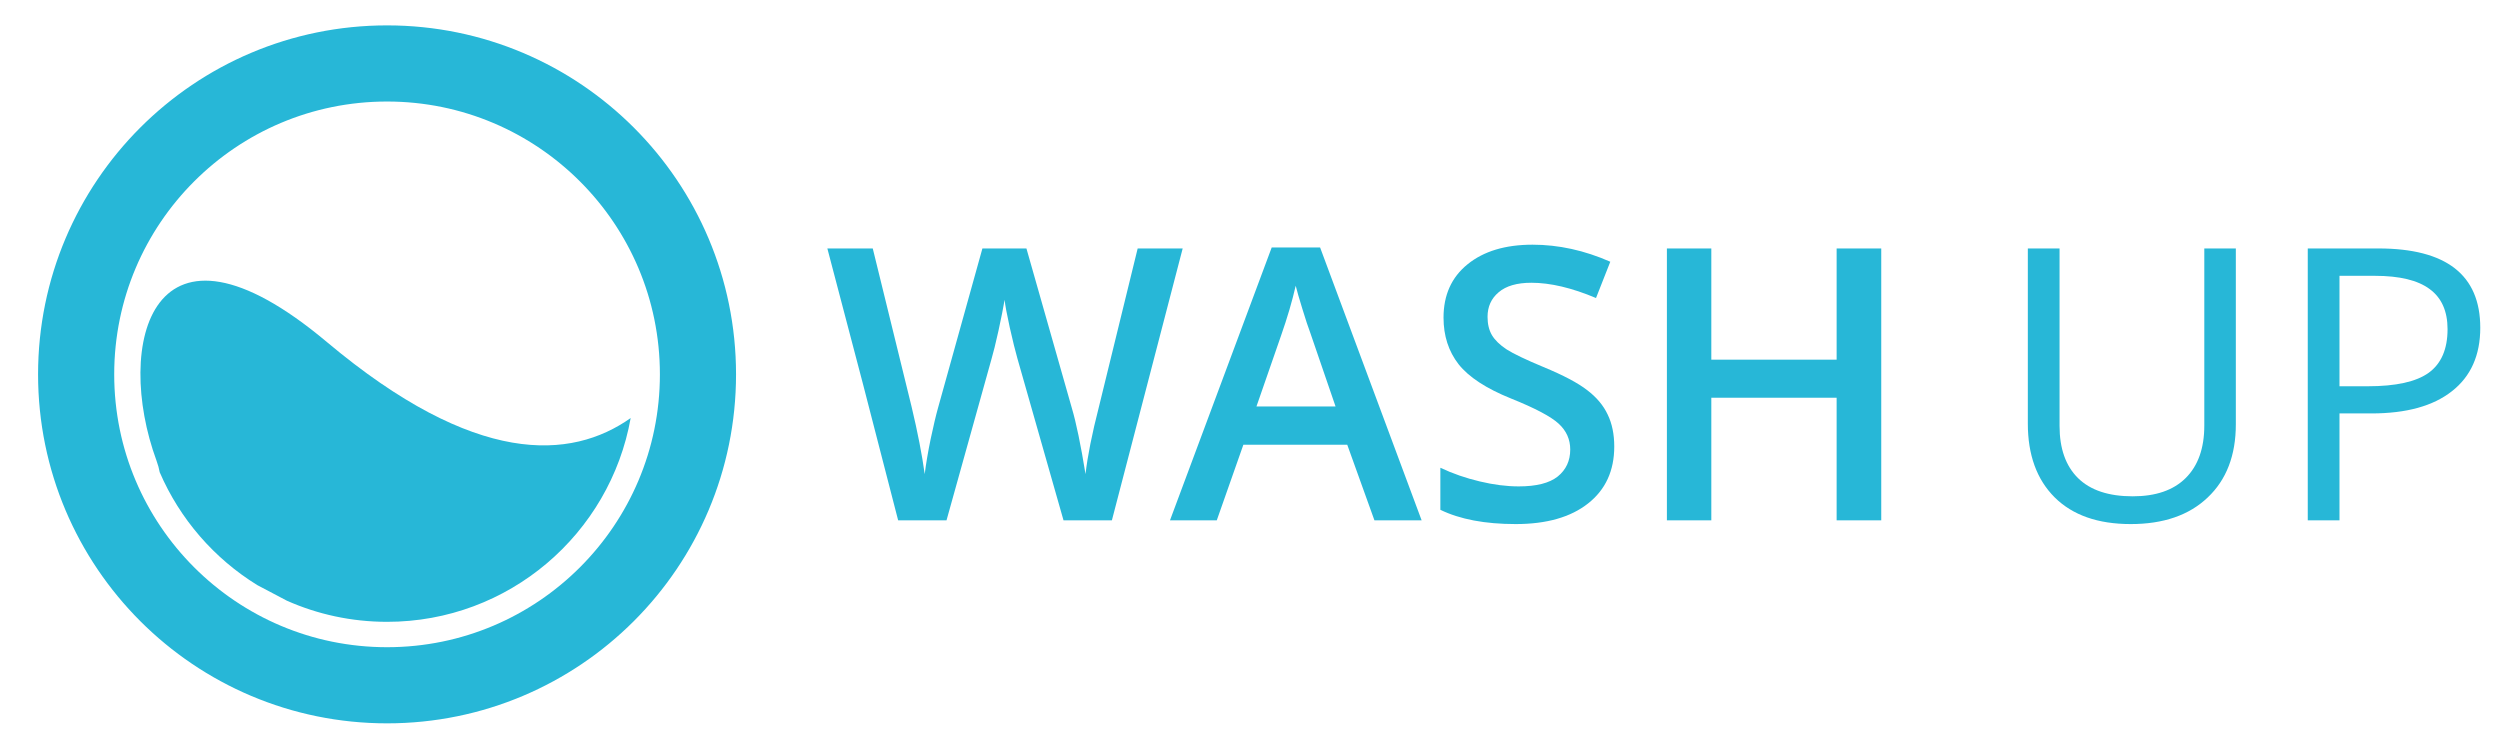
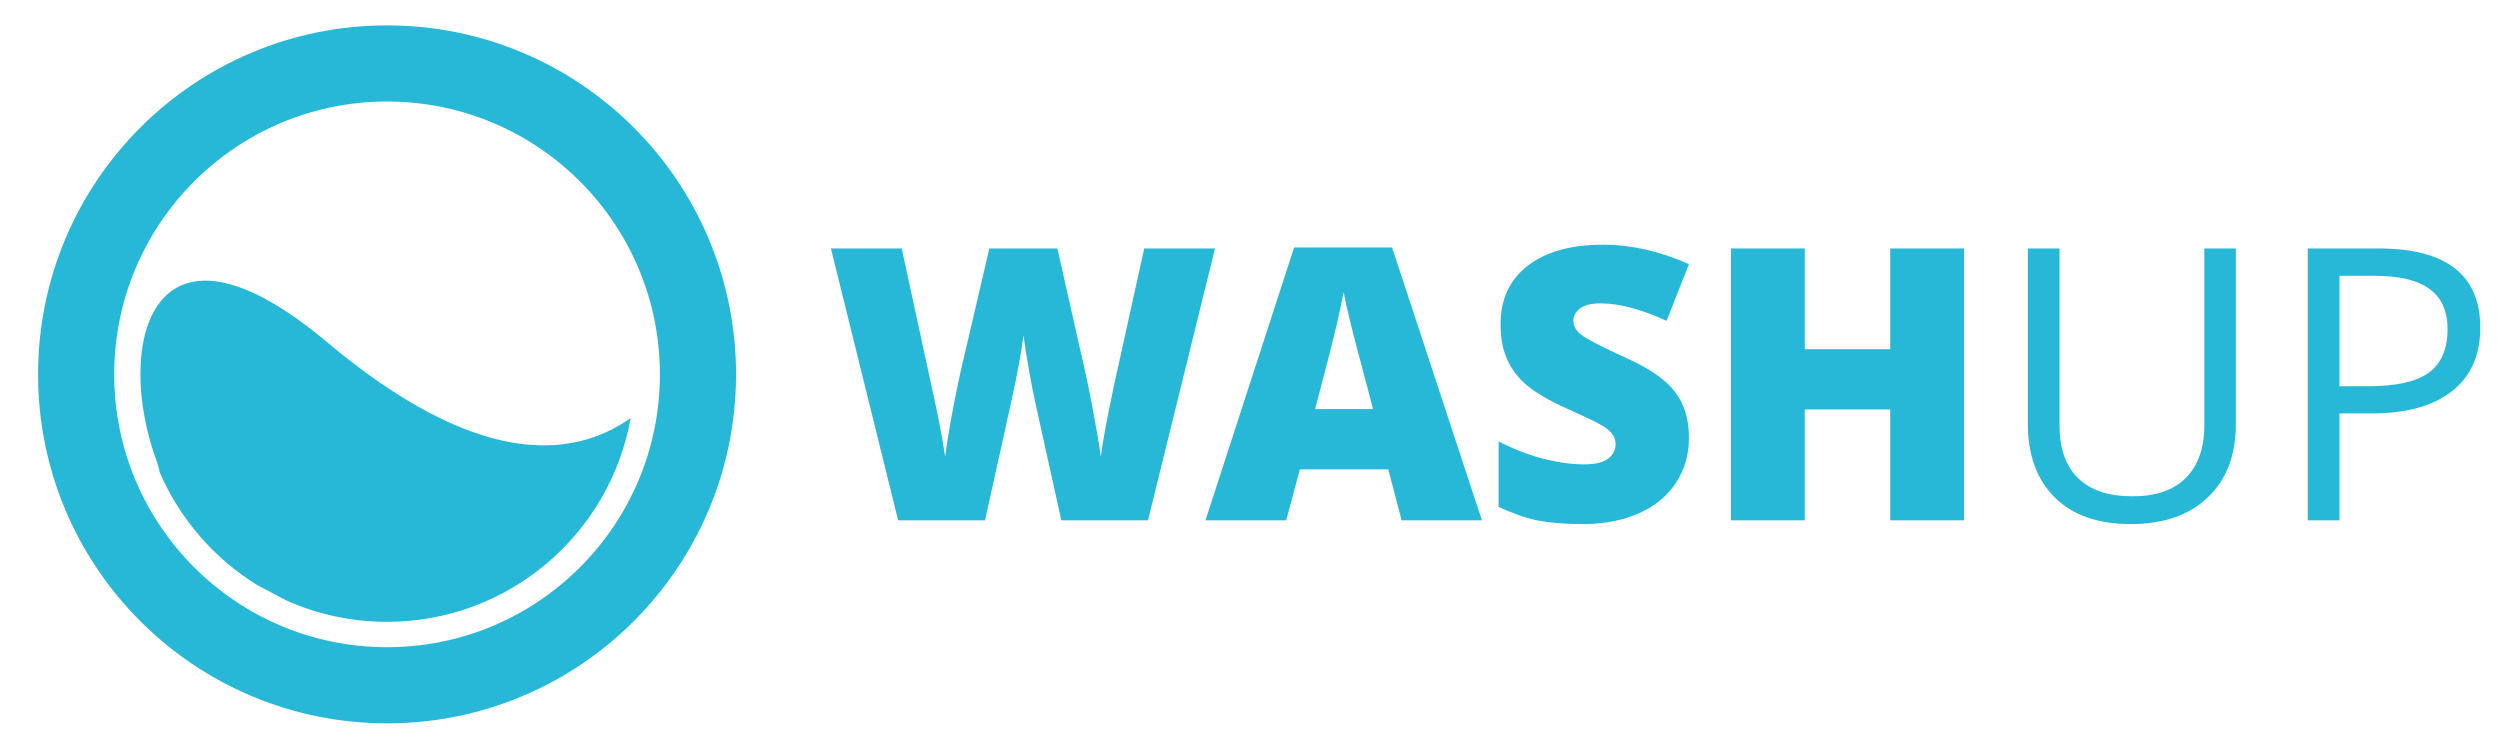
<svg xmlns="http://www.w3.org/2000/svg" width="197px" height="59px" viewBox="0 0 197 59" version="1.1">
-   <defs />
+   <defs>
+     <style>
+             @font-face {
+                 font-family: 'Open Sans';
+                 font-style: normal;
+                 font-weight: 400;
+                 src: local('Open Sans Regular'), local('OpenSans-Regular'), url(https://fonts.gstatic.com/s/opensans/v15/cJZKeOuBrn4kERxqtaUH3ZBw1xU1rKptJj_0jans920.woff2) format('woff2');
+                 unicode-range: U+0000-00FF, U+0131, U+0152-0153, U+02BB-02BC, U+02C6, U+02DA, U+02DC, U+2000-206F, U+2074, U+20AC, U+2122, U+2212, U+2215;
+             }
+             /* latin */
+             @font-face {
+                 font-family: 'Open Sans';
+                 font-style: normal;
+                 font-weight: 800;
+                 src: local('Open Sans ExtraBold'), local('OpenSans-ExtraBold'), url(https://fonts.gstatic.com/s/opensans/v15/EInbV5DfGHOiMmvb1Xr-hhampu5_7CjHW5spxoeN3Vs.woff2) format('woff2');
+                 unicode-range: U+0000-00FF, U+0131, U+0152-0153, U+02BB-02BC, U+02C6, U+02DA, U+02DC, U+2000-206F, U+2074, U+20AC, U+2122, U+2212, U+2215;
+             }
+         </style>
+   </defs>
  <g id="Page-1" stroke="none" stroke-width="1" fill="none" fill-rule="evenodd">
-     <text id="WASHUP" font-family="OpenSans-Extrabold, Open Sans" font-size="30" font-weight="600" fill="#27b7d7">
+     <text id="WASHUP" font-family="Open Sans" font-size="30" font-weight="800" fill="#27b7d7">
      <tspan x="65.023" y="41">WASH</tspan>
-       <tspan x="157.074" y="41" font-family="OpenSans, Open Sans" font-weight="normal">UP</tspan>
+       <tspan x="157.074" y="41" font-family="Open Sans" font-weight="400">UP</tspan>
    </text>
    <circle id="Oval-1" stroke="#27b7d7" stroke-width="6" cx="30.5" cy="29.5" r="24.5" />
    <path d="M22.609,47.337 C21.783,46.902 21.005,46.492 20.272,46.105 C16.879,44.011 14.177,40.907 12.584,37.211 C12.538,36.938 12.455,36.634 12.33,36.293 C8.984,27.181 11.884,15.312 25.765,26.958 C37.47,36.778 45.001,36.256 49.697,32.942 C48.071,42.07 40.095,49 30.5,49 C27.691,49 25.021,48.406 22.609,47.337 Z" id="Oval-1" fill="#27b7d7" />
  </g>
</svg>
